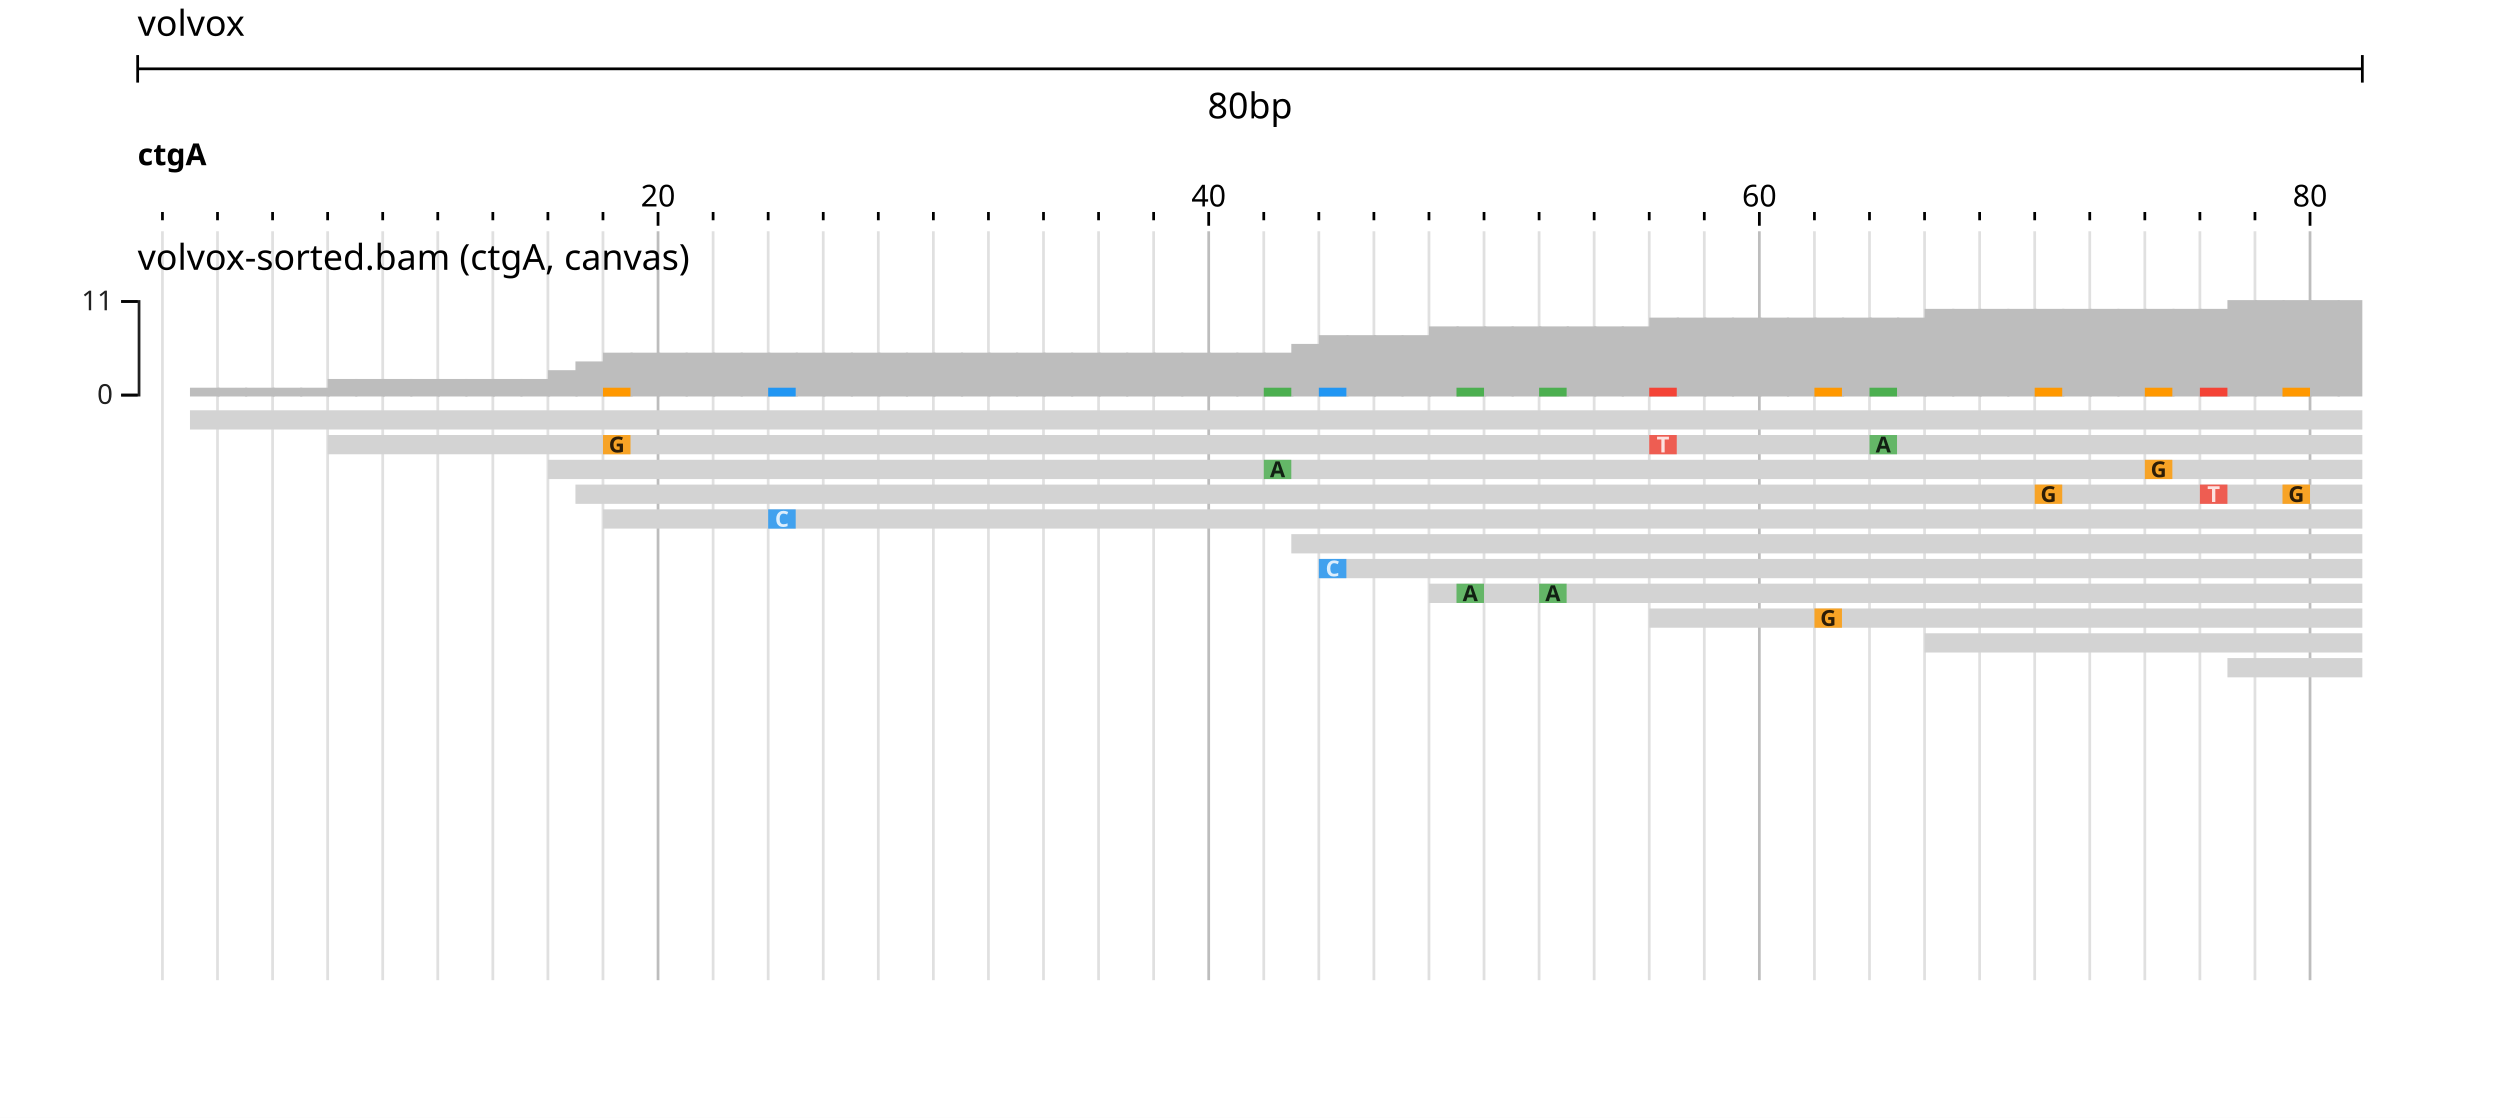
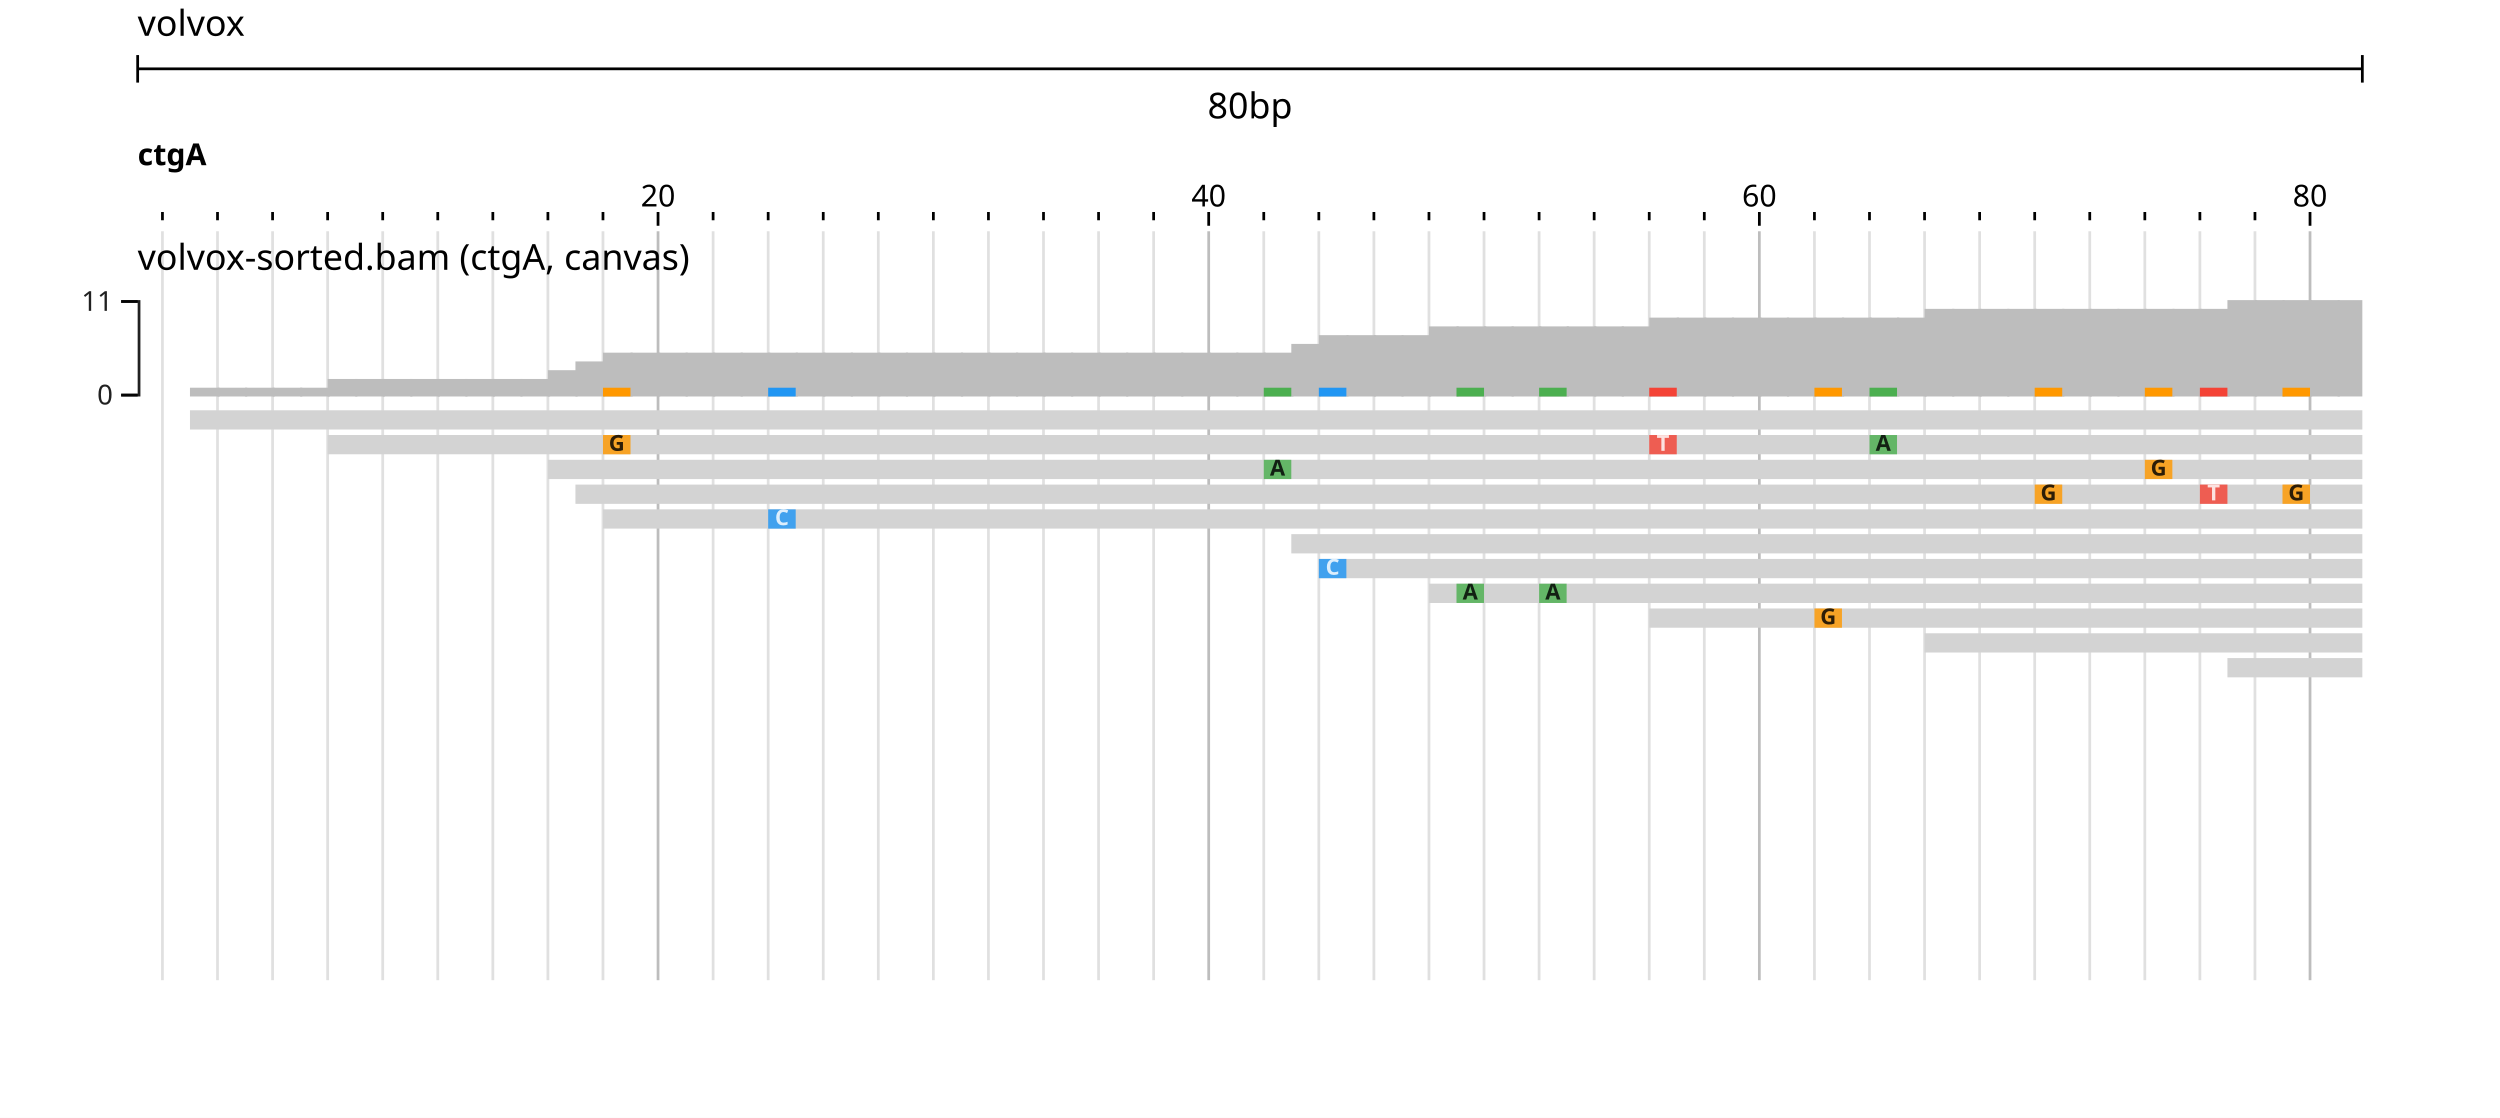
<svg xmlns="http://www.w3.org/2000/svg" width="908" height="406" viewBox="0 0 908 406" font-family="sans-serif">
  <rect width="908" height="406" fill="#ffffff" />
  <g transform="translate(50 0)">
    <g transform="translate(0)">
      <g id="header">
        <text x="0" y="13" font-size="13" fill="#000000">volvox</text>
        <g transform="translate(0 25)">
          <line x1="0" x2="808" y1="0" y2="0" stroke="#000000" />
          <line x1="0" x2="0" y1="-5" y2="5" stroke="#000000" />
          <line x1="808" x2="808" y1="-5" y2="5" stroke="#000000" />
          <text x="404" y="18" text-anchor="middle" font-size="13" fill="#000000">80bp</text>
        </g>
        <g transform="translate(0 50)">
          <defs>
            <clipPath id="ruler-clip-0">
              <rect x="0" y="0" width="808" height="34" />
            </clipPath>
          </defs>
          <g clip-path="url(#ruler-clip-0)">
            <path d="M189 27V32M389 27V32M589 27V32M789 27V32M9 27V30M29 27V30M49 27V30M69 27V30M89 27V30M109 27V30M129 27V30M149 27V30M169 27V30M209 27V30M229 27V30M249 27V30M269 27V30M289 27V30M309 27V30M329 27V30M349 27V30M369 27V30M409 27V30M429 27V30M449 27V30M469 27V30M489 27V30M509 27V30M529 27V30M549 27V30M569 27V30M609 27V30M629 27V30M649 27V30M669 27V30M689 27V30M709 27V30M729 27V30M749 27V30M769 27V30M809 27V30" stroke-width="1" stroke="#000000" fill="none" />
            <text x="189" y="25" text-anchor="middle" font-size="11" fill="#000000">20</text>
            <text x="389" y="25" text-anchor="middle" font-size="11" fill="#000000">40</text>
            <text x="589" y="25" text-anchor="middle" font-size="11" fill="#000000">60</text>
            <text x="789" y="25" text-anchor="middle" font-size="11" fill="#000000">80</text>
-             <g transform="translate(0 0)">
-               <defs>
-                 <clipPath id="reflabel-0-volvox:ctgA:0:81:0">
-                   <rect x="0" y="0" width="808" height="13" />
-                 </clipPath>
-               </defs>
-               <g clip-path="url(#reflabel-0-volvox:ctgA:0:81:0)">
-                 <text x="0" y="10" font-size="11" font-weight="bold" fill="#000000">ctgA</text>
-               </g>
-             </g>
+             <text x="0" y="10" font-size="11" font-weight="bold" fill="#000000">ctgA</text>
          </g>
        </g>
      </g>
    </g>
    <g transform="translate(0 84)">
      <defs>
        <clipPath id="gridline-clip-0">
          <rect x="0" y="0" width="808" height="272" />
        </clipPath>
      </defs>
      <g clip-path="url(#gridline-clip-0)">
        <path d="M9 0V272M29 0V272M49 0V272M69 0V272M89 0V272M109 0V272M129 0V272M149 0V272M169 0V272M209 0V272M229 0V272M249 0V272M269 0V272M289 0V272M309 0V272M329 0V272M349 0V272M369 0V272M409 0V272M429 0V272M449 0V272M469 0V272M489 0V272M509 0V272M529 0V272M549 0V272M569 0V272M609 0V272M629 0V272M649 0V272M669 0V272M689 0V272M709 0V272M729 0V272M749 0V272M769 0V272M809 0V272" stroke-width="1" fill="none" stroke-opacity="0.122" stroke="#000000" />
        <path d="M189 0V272M389 0V272M589 0V272M789 0V272" stroke-width="1" fill="none" stroke-opacity="0.259" stroke="#000000" />
      </g>
    </g>
    <g transform="translate(0 84)">
      <g transform="translate(0 0)">
        <defs>
          <clipPath id="track-clip-0-volvox_alignments_pileup_coverage">
            <rect x="-50" y="20" width="858" height="250" />
          </clipPath>
        </defs>
        <g clip-path="url(#track-clip-0-volvox_alignments_pileup_coverage)">
          <g transform="translate(0 20)">
            <defs>
              <clipPath id="display-clip-0-0-0">
                <rect x="0" y="0" width="808" height="250" />
              </clipPath>
            </defs>
            <g clip-path="url(#display-clip-0-0-0)">
              <g>
                <clipPath id="svgcanvas-clip-0">
                  <path d="M0,0h808v250h-808Z" />
                </clipPath>
                <g clip-path="url(#svgcanvas-clip-0)">
                  <clipPath id="svgcanvas-clip-1">
                    <path d="M0,0h808v45h-808Z" />
                  </clipPath>
                  <g clip-path="url(#svgcanvas-clip-1)">
                    <rect x="-1" y="40" width="10.8" height="0" fill="rgb(189,189,189)" />
                    <rect x="9" y="40" width="10.8" height="0" fill="rgb(189,189,189)" />
                    <rect x="19" y="36.82" width="10.8" height="3.18" fill="rgb(189,189,189)" />
                    <rect x="29" y="36.82" width="10.8" height="3.18" fill="rgb(189,189,189)" />
                    <rect x="39" y="36.82" width="10.8" height="3.18" fill="rgb(189,189,189)" />
                    <rect x="49" y="36.82" width="10.8" height="3.18" fill="rgb(189,189,189)" />
                    <rect x="59" y="36.82" width="10.8" height="3.18" fill="rgb(189,189,189)" />
                    <rect x="69" y="33.64" width="10.8" height="6.36" fill="rgb(189,189,189)" />
                    <rect x="79" y="33.64" width="10.8" height="6.36" fill="rgb(189,189,189)" />
                    <rect x="89" y="33.64" width="10.8" height="6.36" fill="rgb(189,189,189)" />
                    <rect x="99" y="33.64" width="10.8" height="6.36" fill="rgb(189,189,189)" />
                    <rect x="109" y="33.64" width="10.8" height="6.36" fill="rgb(189,189,189)" />
                    <rect x="119" y="33.64" width="10.8" height="6.36" fill="rgb(189,189,189)" />
                    <rect x="129" y="33.64" width="10.8" height="6.36" fill="rgb(189,189,189)" />
                    <rect x="139" y="33.64" width="10.8" height="6.36" fill="rgb(189,189,189)" />
                    <rect x="149" y="30.45" width="10.8" height="9.55" fill="rgb(189,189,189)" />
                    <rect x="159" y="27.27" width="10.8" height="12.73" fill="rgb(189,189,189)" />
                    <rect x="169" y="24.09" width="10.8" height="15.91" fill="rgb(189,189,189)" />
                    <rect x="179" y="24.09" width="10.8" height="15.91" fill="rgb(189,189,189)" />
                    <rect x="189" y="24.09" width="10.8" height="15.91" fill="rgb(189,189,189)" />
                    <rect x="199" y="24.09" width="10.8" height="15.91" fill="rgb(189,189,189)" />
                    <rect x="209" y="24.09" width="10.8" height="15.91" fill="rgb(189,189,189)" />
                    <rect x="219" y="24.09" width="10.8" height="15.91" fill="rgb(189,189,189)" />
                    <rect x="229" y="24.09" width="10.8" height="15.91" fill="rgb(189,189,189)" />
                    <rect x="239" y="24.09" width="10.8" height="15.91" fill="rgb(189,189,189)" />
                    <rect x="249" y="24.09" width="10.8" height="15.91" fill="rgb(189,189,189)" />
                    <rect x="259" y="24.09" width="10.8" height="15.91" fill="rgb(189,189,189)" />
                    <rect x="269" y="24.09" width="10.8" height="15.91" fill="rgb(189,189,189)" />
                    <rect x="279" y="24.09" width="10.8" height="15.91" fill="rgb(189,189,189)" />
                    <rect x="289" y="24.09" width="10.8" height="15.91" fill="rgb(189,189,189)" />
                    <rect x="299" y="24.09" width="10.8" height="15.91" fill="rgb(189,189,189)" />
                    <rect x="309" y="24.09" width="10.8" height="15.91" fill="rgb(189,189,189)" />
                    <rect x="319" y="24.09" width="10.8" height="15.91" fill="rgb(189,189,189)" />
                    <rect x="329" y="24.09" width="10.8" height="15.91" fill="rgb(189,189,189)" />
                    <rect x="339" y="24.09" width="10.8" height="15.91" fill="rgb(189,189,189)" />
                    <rect x="349" y="24.09" width="10.8" height="15.91" fill="rgb(189,189,189)" />
                    <rect x="359" y="24.09" width="10.8" height="15.91" fill="rgb(189,189,189)" />
                    <rect x="369" y="24.09" width="10.8" height="15.91" fill="rgb(189,189,189)" />
                    <rect x="379" y="24.09" width="10.8" height="15.91" fill="rgb(189,189,189)" />
                    <rect x="389" y="24.09" width="10.8" height="15.91" fill="rgb(189,189,189)" />
                    <rect x="399" y="24.09" width="10.8" height="15.91" fill="rgb(189,189,189)" />
                    <rect x="409" y="24.09" width="10.8" height="15.91" fill="rgb(189,189,189)" />
                    <rect x="419" y="20.91" width="10.8" height="19.09" fill="rgb(189,189,189)" />
                    <rect x="429" y="17.73" width="10.8" height="22.27" fill="rgb(189,189,189)" />
                    <rect x="439" y="17.73" width="10.8" height="22.27" fill="rgb(189,189,189)" />
                    <rect x="449" y="17.73" width="10.8" height="22.27" fill="rgb(189,189,189)" />
                    <rect x="459" y="17.73" width="10.8" height="22.27" fill="rgb(189,189,189)" />
                    <rect x="469" y="14.55" width="10.8" height="25.45" fill="rgb(189,189,189)" />
                    <rect x="479" y="14.55" width="10.8" height="25.45" fill="rgb(189,189,189)" />
                    <rect x="489" y="14.55" width="10.8" height="25.45" fill="rgb(189,189,189)" />
                    <rect x="499" y="14.55" width="10.8" height="25.45" fill="rgb(189,189,189)" />
                    <rect x="509" y="14.55" width="10.8" height="25.45" fill="rgb(189,189,189)" />
                    <rect x="519" y="14.55" width="10.8" height="25.45" fill="rgb(189,189,189)" />
                    <rect x="529" y="14.55" width="10.8" height="25.45" fill="rgb(189,189,189)" />
                    <rect x="539" y="14.55" width="10.8" height="25.45" fill="rgb(189,189,189)" />
                    <rect x="549" y="11.36" width="10.8" height="28.64" fill="rgb(189,189,189)" />
                    <rect x="559" y="11.36" width="10.8" height="28.64" fill="rgb(189,189,189)" />
                    <rect x="569" y="11.36" width="10.8" height="28.64" fill="rgb(189,189,189)" />
                    <rect x="579" y="11.36" width="10.8" height="28.64" fill="rgb(189,189,189)" />
                    <rect x="589" y="11.36" width="10.8" height="28.64" fill="rgb(189,189,189)" />
                    <rect x="599" y="11.36" width="10.8" height="28.64" fill="rgb(189,189,189)" />
                    <rect x="609" y="11.36" width="10.8" height="28.64" fill="rgb(189,189,189)" />
                    <rect x="619" y="11.36" width="10.8" height="28.64" fill="rgb(189,189,189)" />
                    <rect x="629" y="11.36" width="10.8" height="28.64" fill="rgb(189,189,189)" />
                    <rect x="639" y="11.36" width="10.8" height="28.64" fill="rgb(189,189,189)" />
                    <rect x="649" y="8.18" width="10.8" height="31.82" fill="rgb(189,189,189)" />
                    <rect x="659" y="8.18" width="10.8" height="31.82" fill="rgb(189,189,189)" />
                    <rect x="669" y="8.18" width="10.8" height="31.82" fill="rgb(189,189,189)" />
                    <rect x="679" y="8.18" width="10.8" height="31.82" fill="rgb(189,189,189)" />
                    <rect x="689" y="8.18" width="10.8" height="31.82" fill="rgb(189,189,189)" />
                    <rect x="699" y="8.18" width="10.8" height="31.82" fill="rgb(189,189,189)" />
                    <rect x="709" y="8.18" width="10.8" height="31.82" fill="rgb(189,189,189)" />
                    <rect x="719" y="8.18" width="10.8" height="31.82" fill="rgb(189,189,189)" />
                    <rect x="729" y="8.18" width="10.8" height="31.82" fill="rgb(189,189,189)" />
                    <rect x="739" y="8.18" width="10.8" height="31.82" fill="rgb(189,189,189)" />
                    <rect x="749" y="8.18" width="10.8" height="31.82" fill="rgb(189,189,189)" />
                    <rect x="759" y="5" width="10.8" height="35" fill="rgb(189,189,189)" />
                    <rect x="769" y="5" width="10.8" height="35" fill="rgb(189,189,189)" />
                    <rect x="779" y="5" width="10.8" height="35" fill="rgb(189,189,189)" />
                    <rect x="789" y="5" width="10.8" height="35" fill="rgb(189,189,189)" />
                    <rect x="799" y="5" width="10.8" height="35" fill="rgb(189,189,189)" />
                    <rect x="169" y="36.82" width="10" height="3.18" fill="rgb(255,152,0)" />
                    <rect x="229" y="36.82" width="10" height="3.18" fill="rgb(33,150,243)" />
                    <rect x="409" y="36.82" width="10" height="3.18" fill="rgb(76,175,80)" />
                    <rect x="429" y="36.82" width="10" height="3.18" fill="rgb(33,150,243)" />
                    <rect x="479" y="36.82" width="10" height="3.18" fill="rgb(76,175,80)" />
                    <rect x="509" y="36.82" width="10" height="3.18" fill="rgb(76,175,80)" />
                    <rect x="549" y="36.82" width="10" height="3.18" fill="rgb(244,67,54)" />
                    <rect x="609" y="36.82" width="10" height="3.18" fill="rgb(255,152,0)" />
                    <rect x="629" y="36.82" width="10" height="3.18" fill="rgb(76,175,80)" />
                    <rect x="689" y="36.82" width="10" height="3.18" fill="rgb(255,152,0)" />
                    <rect x="729" y="36.82" width="10" height="3.18" fill="rgb(255,152,0)" />
                    <rect x="749" y="36.82" width="10" height="3.18" fill="rgb(244,67,54)" />
                    <rect x="779" y="36.82" width="10" height="3.18" fill="rgb(255,152,0)" />
                  </g>
                  <clipPath id="svgcanvas-clip-2">
                    <path d="M0,45h808v117h-808Z" />
                  </clipPath>
                  <g clip-path="url(#svgcanvas-clip-2)">
                    <path d="M19,45L1019,45L1027,48.5L1019,52L19,52Z" fill="rgb(211,211,211)" stroke="none" />
                    <path d="M69,54L1069,54L1077,57.5L1069,61L69,61Z" fill="rgb(211,211,211)" stroke="none" />
                    <path d="M149,63L1149,63L1157,66.5L1149,70L149,70Z" fill="rgb(211,211,211)" stroke="none" />
                    <path d="M159,72L1159,72L1167,75.5L1159,79L159,79Z" fill="rgb(211,211,211)" stroke="none" />
                    <path d="M169,81L1169,81L1177,84.5L1169,88L169,88Z" fill="rgb(211,211,211)" stroke="none" />
                    <path d="M419,90L1419,90L1427,93.5L1419,97L419,97Z" fill="rgb(211,211,211)" stroke="none" />
                    <path d="M429,99L1429,99L1437,102.5L1429,106L429,106Z" fill="rgb(211,211,211)" stroke="none" />
                    <path d="M469,108L1469,108L1477,111.5L1469,115L469,115Z" fill="rgb(211,211,211)" stroke="none" />
                    <path d="M549,117L1549,117L1557,120.5L1549,124L549,124Z" fill="rgb(211,211,211)" stroke="none" />
                    <path d="M649,126L1649,126L1657,129.5L1649,133L649,133Z" fill="rgb(211,211,211)" stroke="none" />
                    <path d="M759,135L1759,135L1767,138.5L1759,142L759,142Z" fill="rgb(211,211,211)" stroke="none" />
                    <path d="M899,144L1899,144L1907,147.5L1899,151L899,151Z" fill="rgb(211,211,211)" stroke="none" />
                    <path d="M939,153L1939,153L1947,156.5L1939,160L939,160Z" fill="rgb(211,211,211)" stroke="none" />
                    <path d="M1089,45L2089,45L2097,48.5L2089,52L1089,52Z" fill="rgb(211,211,211)" stroke="none" />
                    <rect x="169" y="54" width="10" height="7" fill="rgb(255,152,0)" fill-opacity="0.82" />
                    <rect x="229" y="81" width="10" height="7" fill="rgb(33,150,243)" fill-opacity="0.82" />
                    <rect x="409" y="63" width="10" height="7" fill="rgb(76,175,80)" fill-opacity="0.82" />
                    <rect x="429" y="99" width="10" height="7" fill="rgb(33,150,243)" fill-opacity="0.82" />
                    <rect x="479" y="108" width="10" height="7" fill="rgb(76,175,80)" fill-opacity="0.82" />
                    <rect x="509" y="108" width="10" height="7" fill="rgb(76,175,80)" fill-opacity="0.82" />
                    <rect x="549" y="54" width="10" height="7" fill="rgb(244,67,54)" fill-opacity="0.82" />
                    <rect x="609" y="117" width="10" height="7" fill="rgb(255,152,0)" fill-opacity="0.82" />
                    <rect x="629" y="54" width="10" height="7" fill="rgb(76,175,80)" fill-opacity="0.82" />
                    <rect x="689" y="72" width="10" height="7" fill="rgb(255,152,0)" fill-opacity="0.82" />
                    <rect x="729" y="63" width="10" height="7" fill="rgb(255,152,0)" fill-opacity="0.82" />
                    <rect x="749" y="72" width="10" height="7" fill="rgb(244,67,54)" fill-opacity="0.82" />
                    <rect x="779" y="72" width="10" height="7" fill="rgb(255,152,0)" fill-opacity="0.82" />
                    <rect x="829" y="54" width="10" height="7" fill="rgb(33,150,243)" fill-opacity="0.82" />
                    <rect x="849" y="72" width="10" height="7" fill="rgb(76,175,80)" fill-opacity="0.82" />
                    <rect x="859" y="81" width="10" height="7" fill="rgb(255,152,0)" fill-opacity="0.82" />
                    <rect x="1029" y="63" width="10" height="7" fill="rgb(76,175,80)" fill-opacity="0.82" />
                    <rect x="1039" y="90" width="10" height="7" fill="rgb(244,67,54)" fill-opacity="0.82" />
                    <rect x="1039" y="126" width="10" height="7" fill="rgb(33,150,243)" fill-opacity="0.82" />
                    <rect x="1109" y="81" width="10" height="7" fill="rgb(33,150,243)" fill-opacity="0.82" />
                  </g>
                </g>
-                 <text x="174" y="57.5" fill="rgb(0,0,0)" fill-opacity="0.82" font-size="8" font-weight="bold" text-anchor="middle" dominant-baseline="middle">G</text>
-                 <text x="234" y="84.5" fill="rgb(255,255,255)" fill-opacity="0.82" font-size="8" font-weight="bold" text-anchor="middle" dominant-baseline="middle">C</text>
-                 <text x="414" y="66.5" fill="rgb(0,0,0)" fill-opacity="0.82" font-size="8" font-weight="bold" text-anchor="middle" dominant-baseline="middle">A</text>
-                 <text x="434" y="102.5" fill="rgb(255,255,255)" fill-opacity="0.82" font-size="8" font-weight="bold" text-anchor="middle" dominant-baseline="middle">C</text>
-                 <text x="484" y="111.5" fill="rgb(0,0,0)" fill-opacity="0.82" font-size="8" font-weight="bold" text-anchor="middle" dominant-baseline="middle">A</text>
-                 <text x="514" y="111.5" fill="rgb(0,0,0)" fill-opacity="0.82" font-size="8" font-weight="bold" text-anchor="middle" dominant-baseline="middle">A</text>
-                 <text x="554" y="57.5" fill="rgb(255,255,255)" fill-opacity="0.82" font-size="8" font-weight="bold" text-anchor="middle" dominant-baseline="middle">T</text>
-                 <text x="614" y="120.5" fill="rgb(0,0,0)" fill-opacity="0.82" font-size="8" font-weight="bold" text-anchor="middle" dominant-baseline="middle">G</text>
-                 <text x="634" y="57.5" fill="rgb(0,0,0)" fill-opacity="0.82" font-size="8" font-weight="bold" text-anchor="middle" dominant-baseline="middle">A</text>
-                 <text x="694" y="75.5" fill="rgb(0,0,0)" fill-opacity="0.82" font-size="8" font-weight="bold" text-anchor="middle" dominant-baseline="middle">G</text>
-                 <text x="734" y="66.5" fill="rgb(0,0,0)" fill-opacity="0.82" font-size="8" font-weight="bold" text-anchor="middle" dominant-baseline="middle">G</text>
-                 <text x="754" y="75.5" fill="rgb(255,255,255)" fill-opacity="0.82" font-size="8" font-weight="bold" text-anchor="middle" dominant-baseline="middle">T</text>
-                 <text x="784" y="75.5" fill="rgb(0,0,0)" fill-opacity="0.82" font-size="8" font-weight="bold" text-anchor="middle" dominant-baseline="middle">G</text>
+                 <text x="174" y="59.74" fill="rgb(0,0,0)" fill-opacity="0.82" font-size="8" font-weight="bold" text-anchor="middle">G</text>
+                 <text x="234" y="86.74" fill="rgb(255,255,255)" fill-opacity="0.82" font-size="8" font-weight="bold" text-anchor="middle">C</text>
+                 <text x="414" y="68.74" fill="rgb(0,0,0)" fill-opacity="0.82" font-size="8" font-weight="bold" text-anchor="middle">A</text>
+                 <text x="434" y="104.74" fill="rgb(255,255,255)" fill-opacity="0.82" font-size="8" font-weight="bold" text-anchor="middle">C</text>
+                 <text x="484" y="113.74" fill="rgb(0,0,0)" fill-opacity="0.82" font-size="8" font-weight="bold" text-anchor="middle">A</text>
+                 <text x="514" y="113.74" fill="rgb(0,0,0)" fill-opacity="0.82" font-size="8" font-weight="bold" text-anchor="middle">A</text>
+                 <text x="554" y="59.74" fill="rgb(255,255,255)" fill-opacity="0.82" font-size="8" font-weight="bold" text-anchor="middle">T</text>
+                 <text x="614" y="122.74" fill="rgb(0,0,0)" fill-opacity="0.82" font-size="8" font-weight="bold" text-anchor="middle">G</text>
+                 <text x="634" y="59.74" fill="rgb(0,0,0)" fill-opacity="0.82" font-size="8" font-weight="bold" text-anchor="middle">A</text>
+                 <text x="694" y="77.74" fill="rgb(0,0,0)" fill-opacity="0.82" font-size="8" font-weight="bold" text-anchor="middle">G</text>
+                 <text x="734" y="68.74" fill="rgb(0,0,0)" fill-opacity="0.82" font-size="8" font-weight="bold" text-anchor="middle">G</text>
+                 <text x="754" y="77.74" fill="rgb(255,255,255)" fill-opacity="0.82" font-size="8" font-weight="bold" text-anchor="middle">T</text>
+                 <text x="784" y="77.74" fill="rgb(0,0,0)" fill-opacity="0.82" font-size="8" font-weight="bold" text-anchor="middle">G</text>
              </g>
            </g>
            <g transform="translate(-50 0)">
              <g transform="translate(50 0)">
-                 <g font-size="10" text-anchor="end" stroke="rgb(0,0,0)" stroke-width="1" stroke-opacity="0.87">
-                   <path fill="none" d="M-6 5.5H0.5V39.5H-6" />
+                 <g>
+                   <path fill="none" stroke="rgb(0,0,0)" stroke-width="1" d="M-6 5.5H0.5V39.5H-6" stroke-opacity="0.87" />
                  <g transform="translate(0,39.5)">
-                     <line x2="-6" />
-                     <text stroke="#fff" stroke-width="2.5" paint-order="stroke" fill="rgb(0,0,0)" dy="0.32em" x="-9" fill-opacity="0.87">0</text>
+                     <line x2="-6" stroke="rgb(0,0,0)" stroke-width="1" stroke-opacity="0.87" />
+                     <text x="-9" y="3.4" font-size="10" text-anchor="end" fill="none" stroke="#fff" stroke-width="2.5" stroke-linejoin="round">0</text>
+                     <text x="-9" y="3.4" font-size="10" text-anchor="end" fill="rgb(0,0,0)" fill-opacity="0.87">0</text>
                  </g>
                  <g transform="translate(0,5.5)">
-                     <line x2="-6" />
-                     <text stroke="#fff" stroke-width="2.5" paint-order="stroke" fill="rgb(0,0,0)" dy="0.32em" x="-9" fill-opacity="0.87">11</text>
+                     <line x2="-6" stroke="rgb(0,0,0)" stroke-width="1" stroke-opacity="0.87" />
+                     <text x="-9" y="3.4" font-size="10" text-anchor="end" fill="none" stroke="#fff" stroke-width="2.5" stroke-linejoin="round">11</text>
+                     <text x="-9" y="3.4" font-size="10" text-anchor="end" fill="rgb(0,0,0)" fill-opacity="0.87">11</text>
                  </g>
                </g>
              </g>
            </g>
          </g>
        </g>
        <text x="0" y="14" font-size="13" fill="#000000">volvox-sorted.bam (ctgA, canvas)</text>
      </g>
    </g>
    <g transform="translate(0 84)">
      <defs>
        <clipPath id="highlight-clip-0">
          <rect x="0" y="0" width="808" height="272" />
        </clipPath>
      </defs>
      <g clip-path="url(#highlight-clip-0)" />
    </g>
  </g>
</svg>
